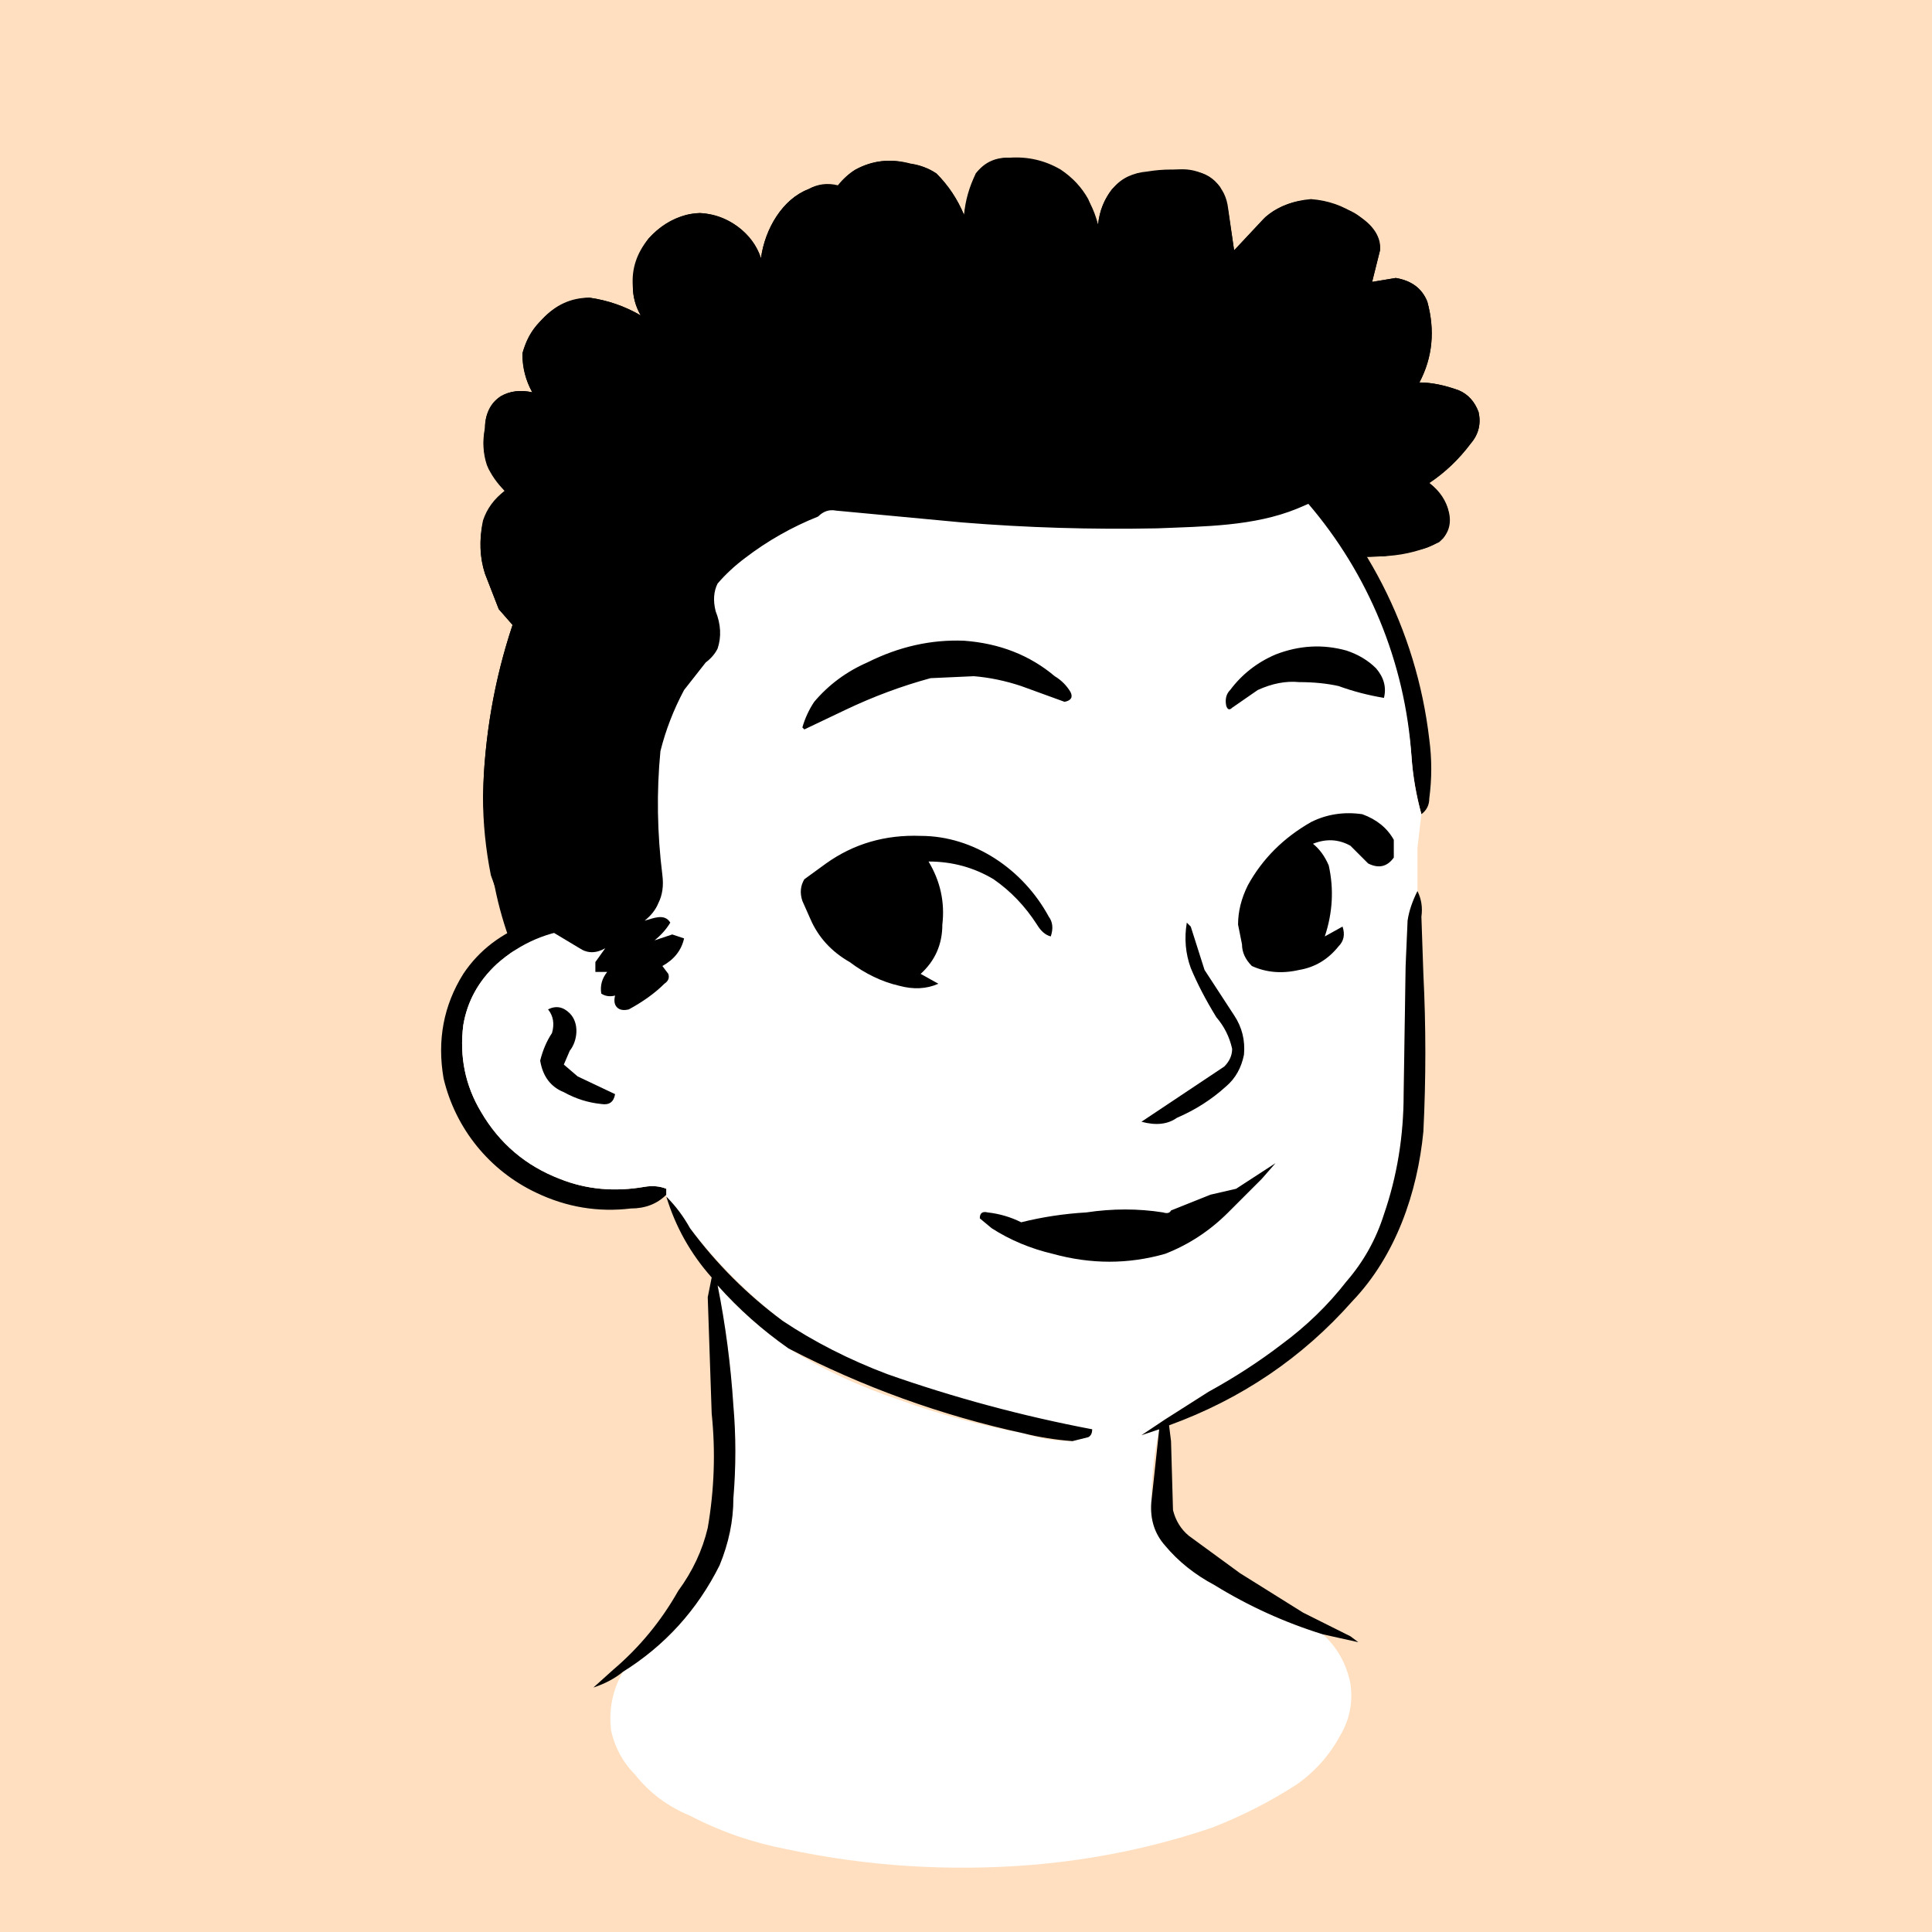
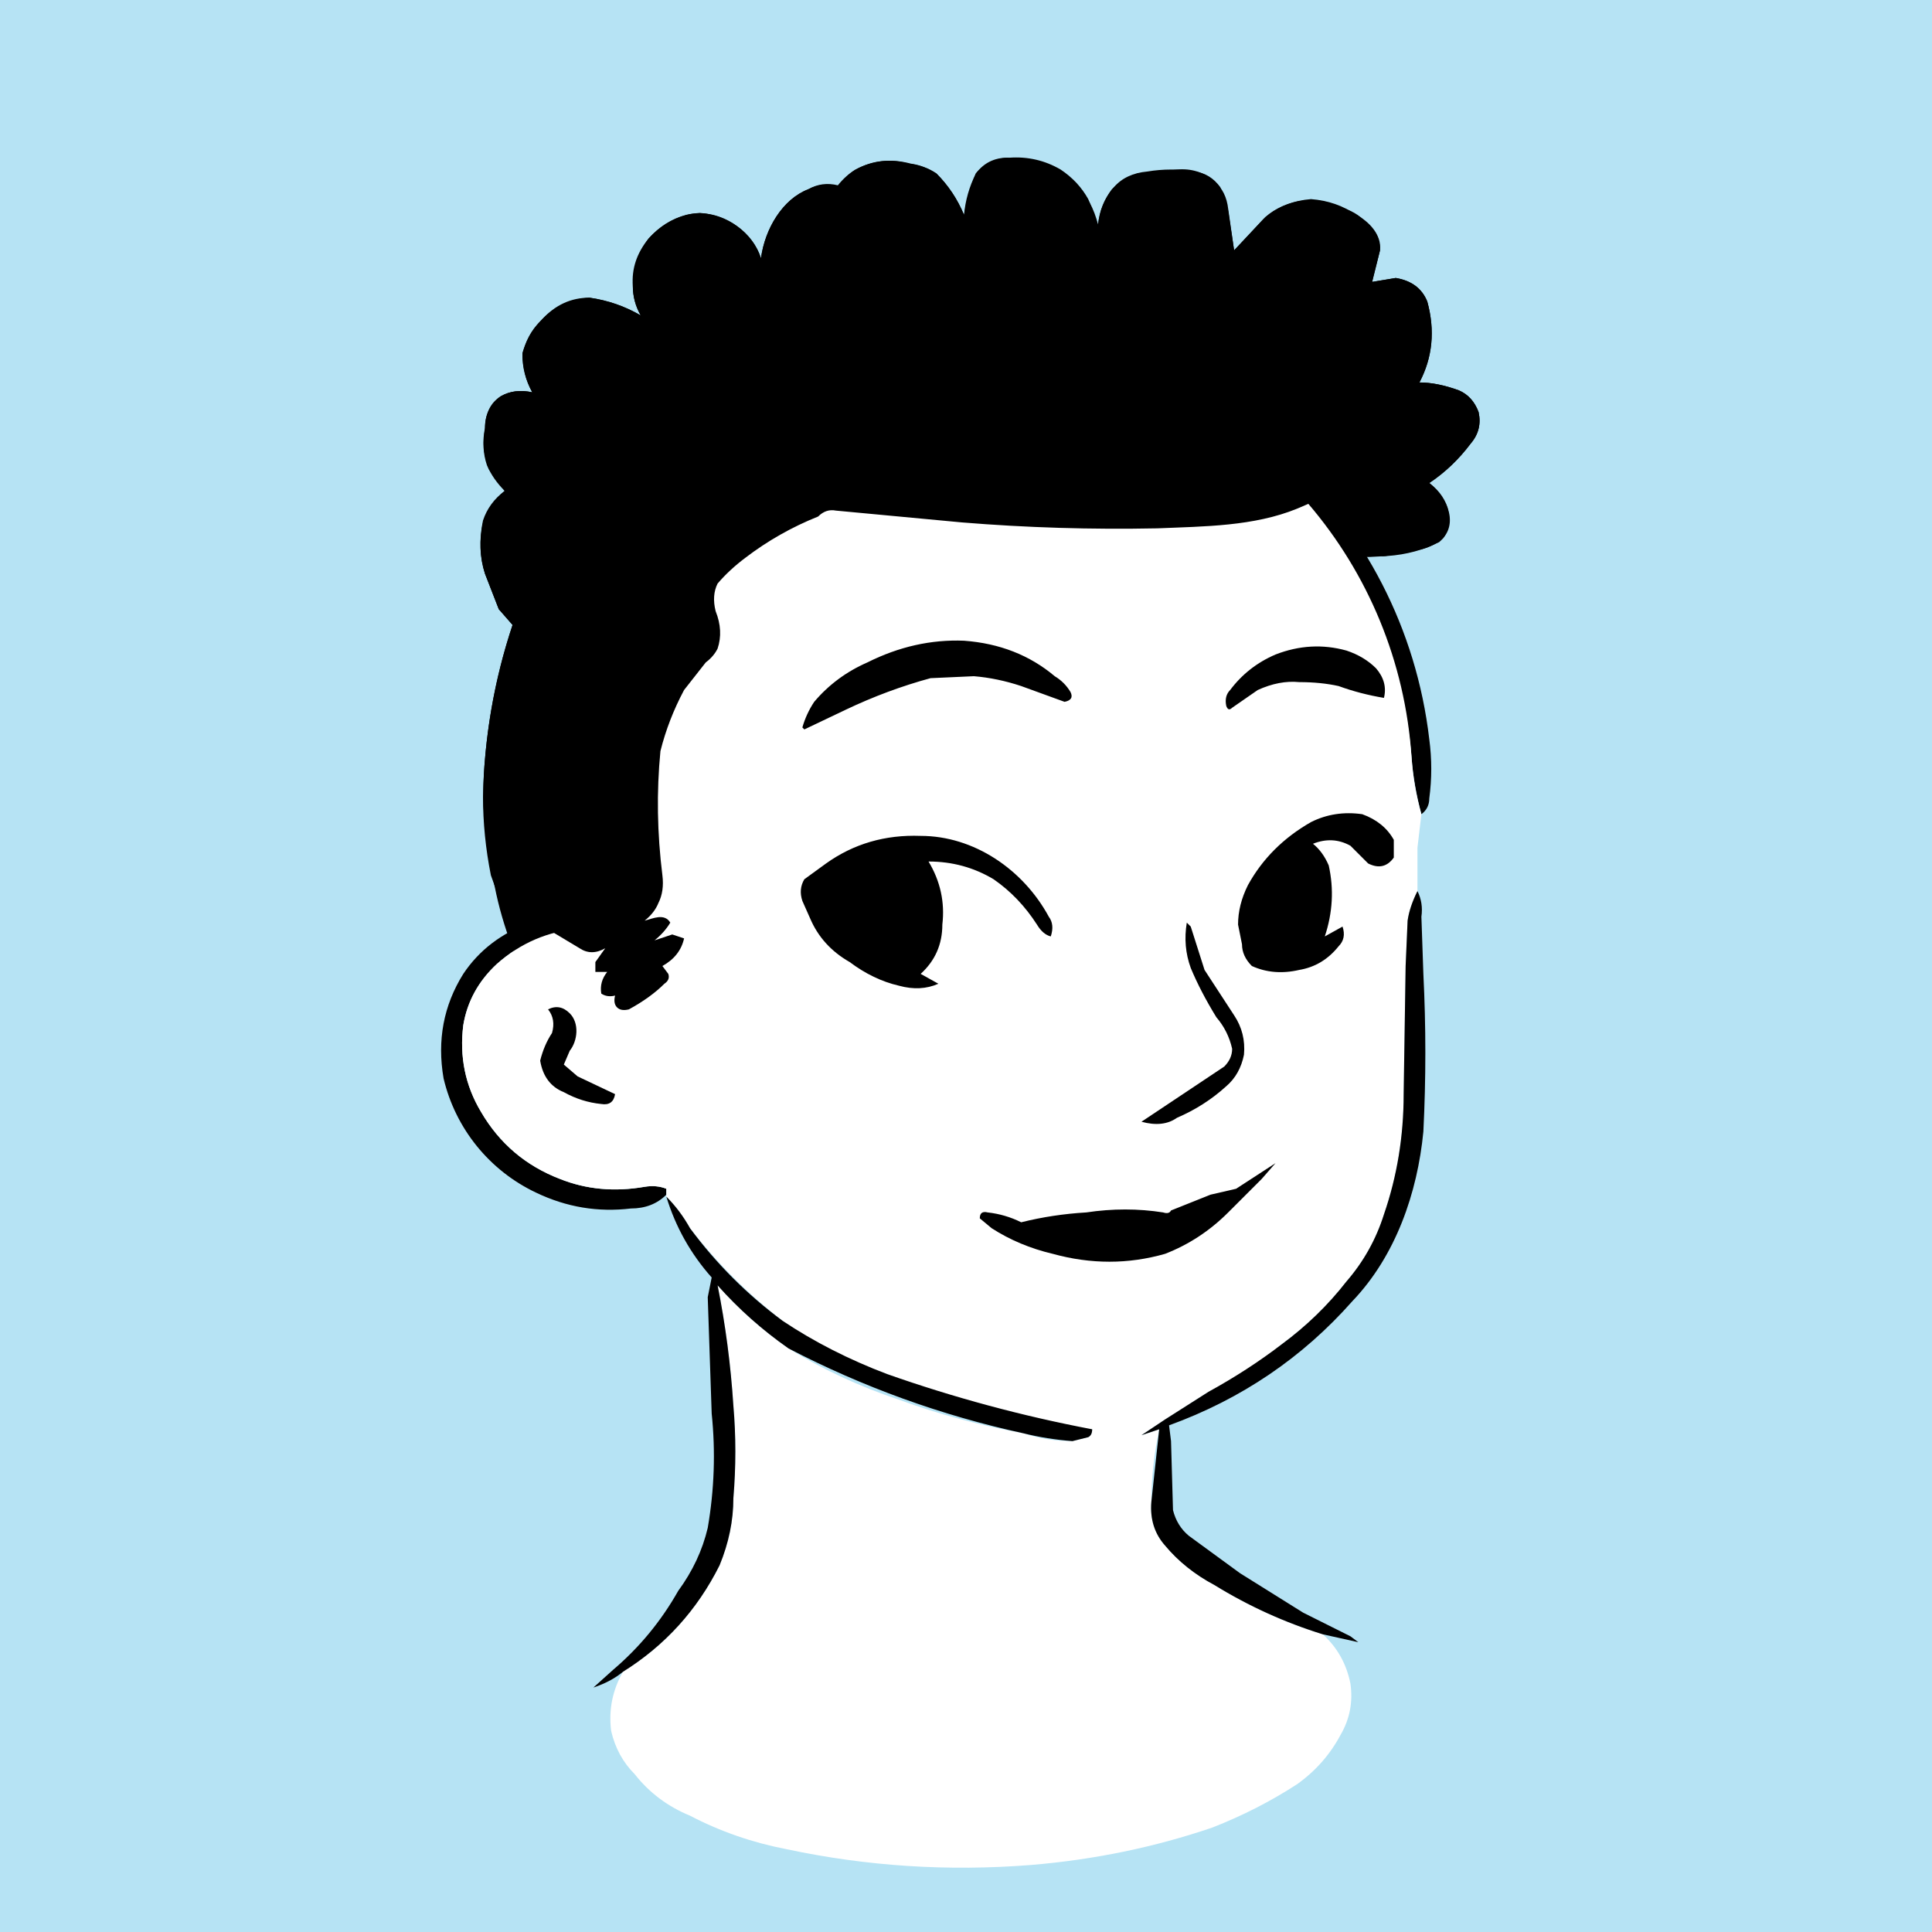
<svg xmlns="http://www.w3.org/2000/svg" viewBox="0 0 980 980" fill="none" shape-rendering="auto" aria-hidden="true">
  <defs>
    <g id="eyes-variant10-b96e99de">
      <path d="M325 10q11 4 16 13v9q-5 7-13 3l-9-9q-9-5-19-1 5 4 8 11 4 18-2 36l9-5q2 6-2 10-8 10-20 12-13 3-24-2-5-5-5-11l-2-10q0-10 5-20 11-20 32-32 12-6 26-4M101 21c27 0 52 17 65 41q3 4 1 10-4-1-7-6-9-14-22-23-15-9-33-9 9 15 7 32 0 15-11 25l9 5q-9 4-20 1-13-3-25-12-14-8-20-22l-4-9q-2-6 1-11l11-8q21-15 48-14" fill="#000000" />
    </g>
    <g id="eyebrows-variant07-b96e99de">
      <path d="M118 28q27 2 46 18 5 3 8 8 2 4-3 5l-22-8q-12-4-24-5l-22 1q-22 6-43 16L37 73l-1-1q2-7 6-13 11-13 27-20 24-12 49-11m194 5q9 3 15 9 6 7 4 15-12-2-23-6-9-2-20-2-10-1-21 4l-13 9q-2 2-3-1-1-5 2-8 9-12 23-18 18-7 36-2" fill="#000000" />
    </g>
    <g id="nose-variant05-b96e99de">
      <path d="m36 23 2 2 7 22 15 23q6 9 5 20-2 10-9 16-11 10-25 16-7 5-18 2l6-4 36-24q4-4 4-9-2-9-8-16-8-13-13-25-4-11-2-23" fill="#000000" />
    </g>
    <g id="mouth-happy03-b96e99de">
      <path d="m217 17-7 8-17 17q-14 14-32 21-28 8-57 0-17-4-31-13l-6-5q0-4 4-3 9 1 17 5 16-4 33-5 20-3 39 0 3 1 4-1l20-8 13-3z" fill="#000000" />
    </g>
    <g id="head-variant04-b96e99de">
      <path d="M299 0a231 231 0 0 1 219 204q2 15 0 30 0 5-4 8-4-15-5-29-3-35-16-68A220 220 0 0 0 271 8q-64 6-117 44l-18 13a221 221 0 0 0-78 164q2 34 16 64l17-1q5 3 2 7l-6 1q-24 2-42 18-14 13-17 31-3 24 9 44 14 24 40 34 20 8 43 4 6-1 11 1v3q-7 7-18 7-25 3-48-8a86 86 0 0 1-47-58q-5-29 10-53 12-18 34-26-10-21-12-43-3-27-1-53 3-20 9-38a227 227 0 0 1 99-122c41-28 92-43 142-41" fill="black" />
      <path d="M338 13a220 220 0 0 1 171 200q1 15 5 29l-2 17v22q-4 8-5 15l-1 23-1 65q0 32-10 61-6 19-19 34-14 18-33 32-17 14-37 24l-22 14-12 8 9-3q-4 19-4 37-1 13 7 22 10 12 25 20 26 16 55 25 11 10 14 25 2 14-5 26-8 15-22 25-20 13-43 22-44 15-92 19-63 5-124-8-26-5-49-17-17-7-28-21-9-9-12-22-2-16 6-30 32-20 49-54 7-17 7-34 2-24 0-47-2-31-8-61 16 18 36 32 26 16 56 26 30 11 63 17 12 4 25 4l8-2q2-1 2-4-9 1-17-2-45-10-87-26-29-10-53-27-26-20-47-47-5-9-12-16v-4q-5-2-11-1-23 4-43-4-26-10-40-34-12-20-9-44 3-18 17-31 18-16 42-18l6-1q3-4-2-7l-17 1q-14-30-16-64 1-21 5-41 7-31 22-59 19-36 51-64l18-13a230 230 0 0 1 184-39" fill="#ffffff" />
      <path d="M512 281q3 6 2 13l1 29q2 40 0 80c-3 31-14 63-36 86q-38 43-93 63l1 8 1 35q2 8 8 13l26 19 32 20 24 12 4 3-18-4q-29-9-55-25-15-8-25-20-8-9-7-22l4-37-9 3 12-8 22-14q20-11 37-24 19-14 33-32 13-15 19-34 10-29 10-61l1-65 1-23q1-7 5-15M82 343c5 5 4 14 0 19l-3 7 7 6 19 9q-1 6-7 5-10-1-19-6-10-4-12-16 2-8 6-14 2-7-2-12 6-3 11 2m49 93q7 7 12 16 20 27 47 47 24 16 53 27a714 714 0 0 0 104 28q0 3-2 4l-8 2q-13-1-25-4a478 478 0 0 1-119-43q-20-14-36-32 6 30 8 61 2 23 0 47 0 17-7 34-17 34-49 54-6 5-15 8l10-9q20-17 33-40 11-15 15-32 5-29 2-58l-2-59 2-10q-16-18-23-41" fill="black" />
      <use transform="translate(159 232)" href="#eyes-variant10-b96e99de" />
      <use transform="translate(164 126)" href="#eyebrows-variant07-b96e99de" />
      <use transform="translate(359 274)" href="#nose-variant05-b96e99de" />
      <use transform="translate(223 402)" href="#mouth-happy03-b96e99de" />
    </g>
    <g id="hair-variant39-b96e99de">
      <path d="m435 77 17 2q10 3 18 11 8 9 11 21 1-10 7-18 5-5 13-8l20-2q11-1 19 6 6 5 7 14l3 21 16-17q10-8 23-9 13 1 23 8c6 3 13 10 12 18l-4 16 12-2q12 2 16 12 6 22-4 41 9 0 20 4 7 3 10 11 2 9-4 16-9 12-21 20 6 5 9 12 3 9-2 16-6 5-13 6-19 5-39 3-18-3-35-13-4-1-5-6-28 5-55 5l-68-1-51-4-43-4q-4 0-8 3-20 8-37 21-8 6-14 13-3 6-1 14 4 10 1 20l-12 12q-14 20-17 44c-3 19 0 39 1 58q1 8-2 14l-7 9c4-1 10-4 13 1q-3 5-9 9l10-3 6 2q-2 9-11 14 4 3 2 8-7 8-17 13-3 2-7 1l-3-5q-12 2-23 6-5 2-9 0t-6-5q-16-28-22-58-8-33-5-65 3-35 14-68l-7-8-7-18q-4-12-1-26 3-9 11-16l-8-11q-4-10-2-20 0-12 8-17 7-4 16-2-5-9-5-20 3-10 10-17 10-11 24-11 14 2 26 9-4-7-4-15-1-13 8-24 8-9 19-12c16-4 33 7 38 22 2-15 11-30 24-35q7-4 15-2 4-5 9-8 13-7 28-3 7 1 13 5 9 9 14 21 1-11 6-21 6-8 16-8" fill="#000000" />
      <use transform="translate(131 168)" href="#head-variant04-b96e99de" />
      <path d="M436 77q14-1 26 6 9 6 14 15l5 13q1-11 8-19 6-7 17-8 12-2 24 0 8 1 13 8l4 12 3 20 14-15c9-10 27-14 39-7q9 2 14 8 7 5 7 14l-4 16 12-2q12 2 16 12 6 22-4 41 9 0 20 4 7 3 10 11 2 9-4 16-9 12-21 20 8 6 10 15t-5 15q-12 6-26 7-6 1-9-3 1-4 4-5l-10-10-4-8v-7h-6l-21 9c-22 9-47 9-71 10q-50 1-99-3l-64-6q-5-1-9 3-20 8-37 21-8 6-14 13-3 6-1 14 4 10 1 19-2 4-6 7l-11 14q-8 15-12 31-3 31 1 63 1 8-2 14-2 5-7 9c4-1 10-4 13 1q-3 5-8 9l9-3 6 2q-2 9-11 14l3 4q1 3-2 5-7 7-18 13-4 1-6-1t-1-6q-4 1-7-1-1-6 3-11h-6v-5l5-7q-7 4-13 0l-35-21-6-5-4-11q-4-20-4-40 1-45 15-87l-7-8-7-18q-4-13-1-27 3-9 11-15-6-6-9-13-3-9-1-19 0-10 8-16 7-4 16-2-5-9-5-19 2-10 9-17 10-11 25-12 14 2 26 9-4-7-4-15 0-13 8-24 11-12 26-13c14 1 27 10 31 23 2-15 11-30 24-35q8-4 15-1 4-6 9-9 13-7 27-3 8 1 14 5 9 9 14 21 2-11 6-21 7-8 17-8" fill="#000000" />
    </g>
    <clipPath id="clip-b96e99de">
      <rect width="980" height="980" rx="0" ry="0" />
    </clipPath>
  </defs>
  <g clip-path="url(#clip-b96e99de)">
-     <rect width="980" height="980" fill="#ffdfbf" />
+     <rect width="980" height="980" fill="#b6e3f4" />
    <use transform="translate(76 3)" href="#hair-variant39-b96e99de" />
  </g>
</svg>
